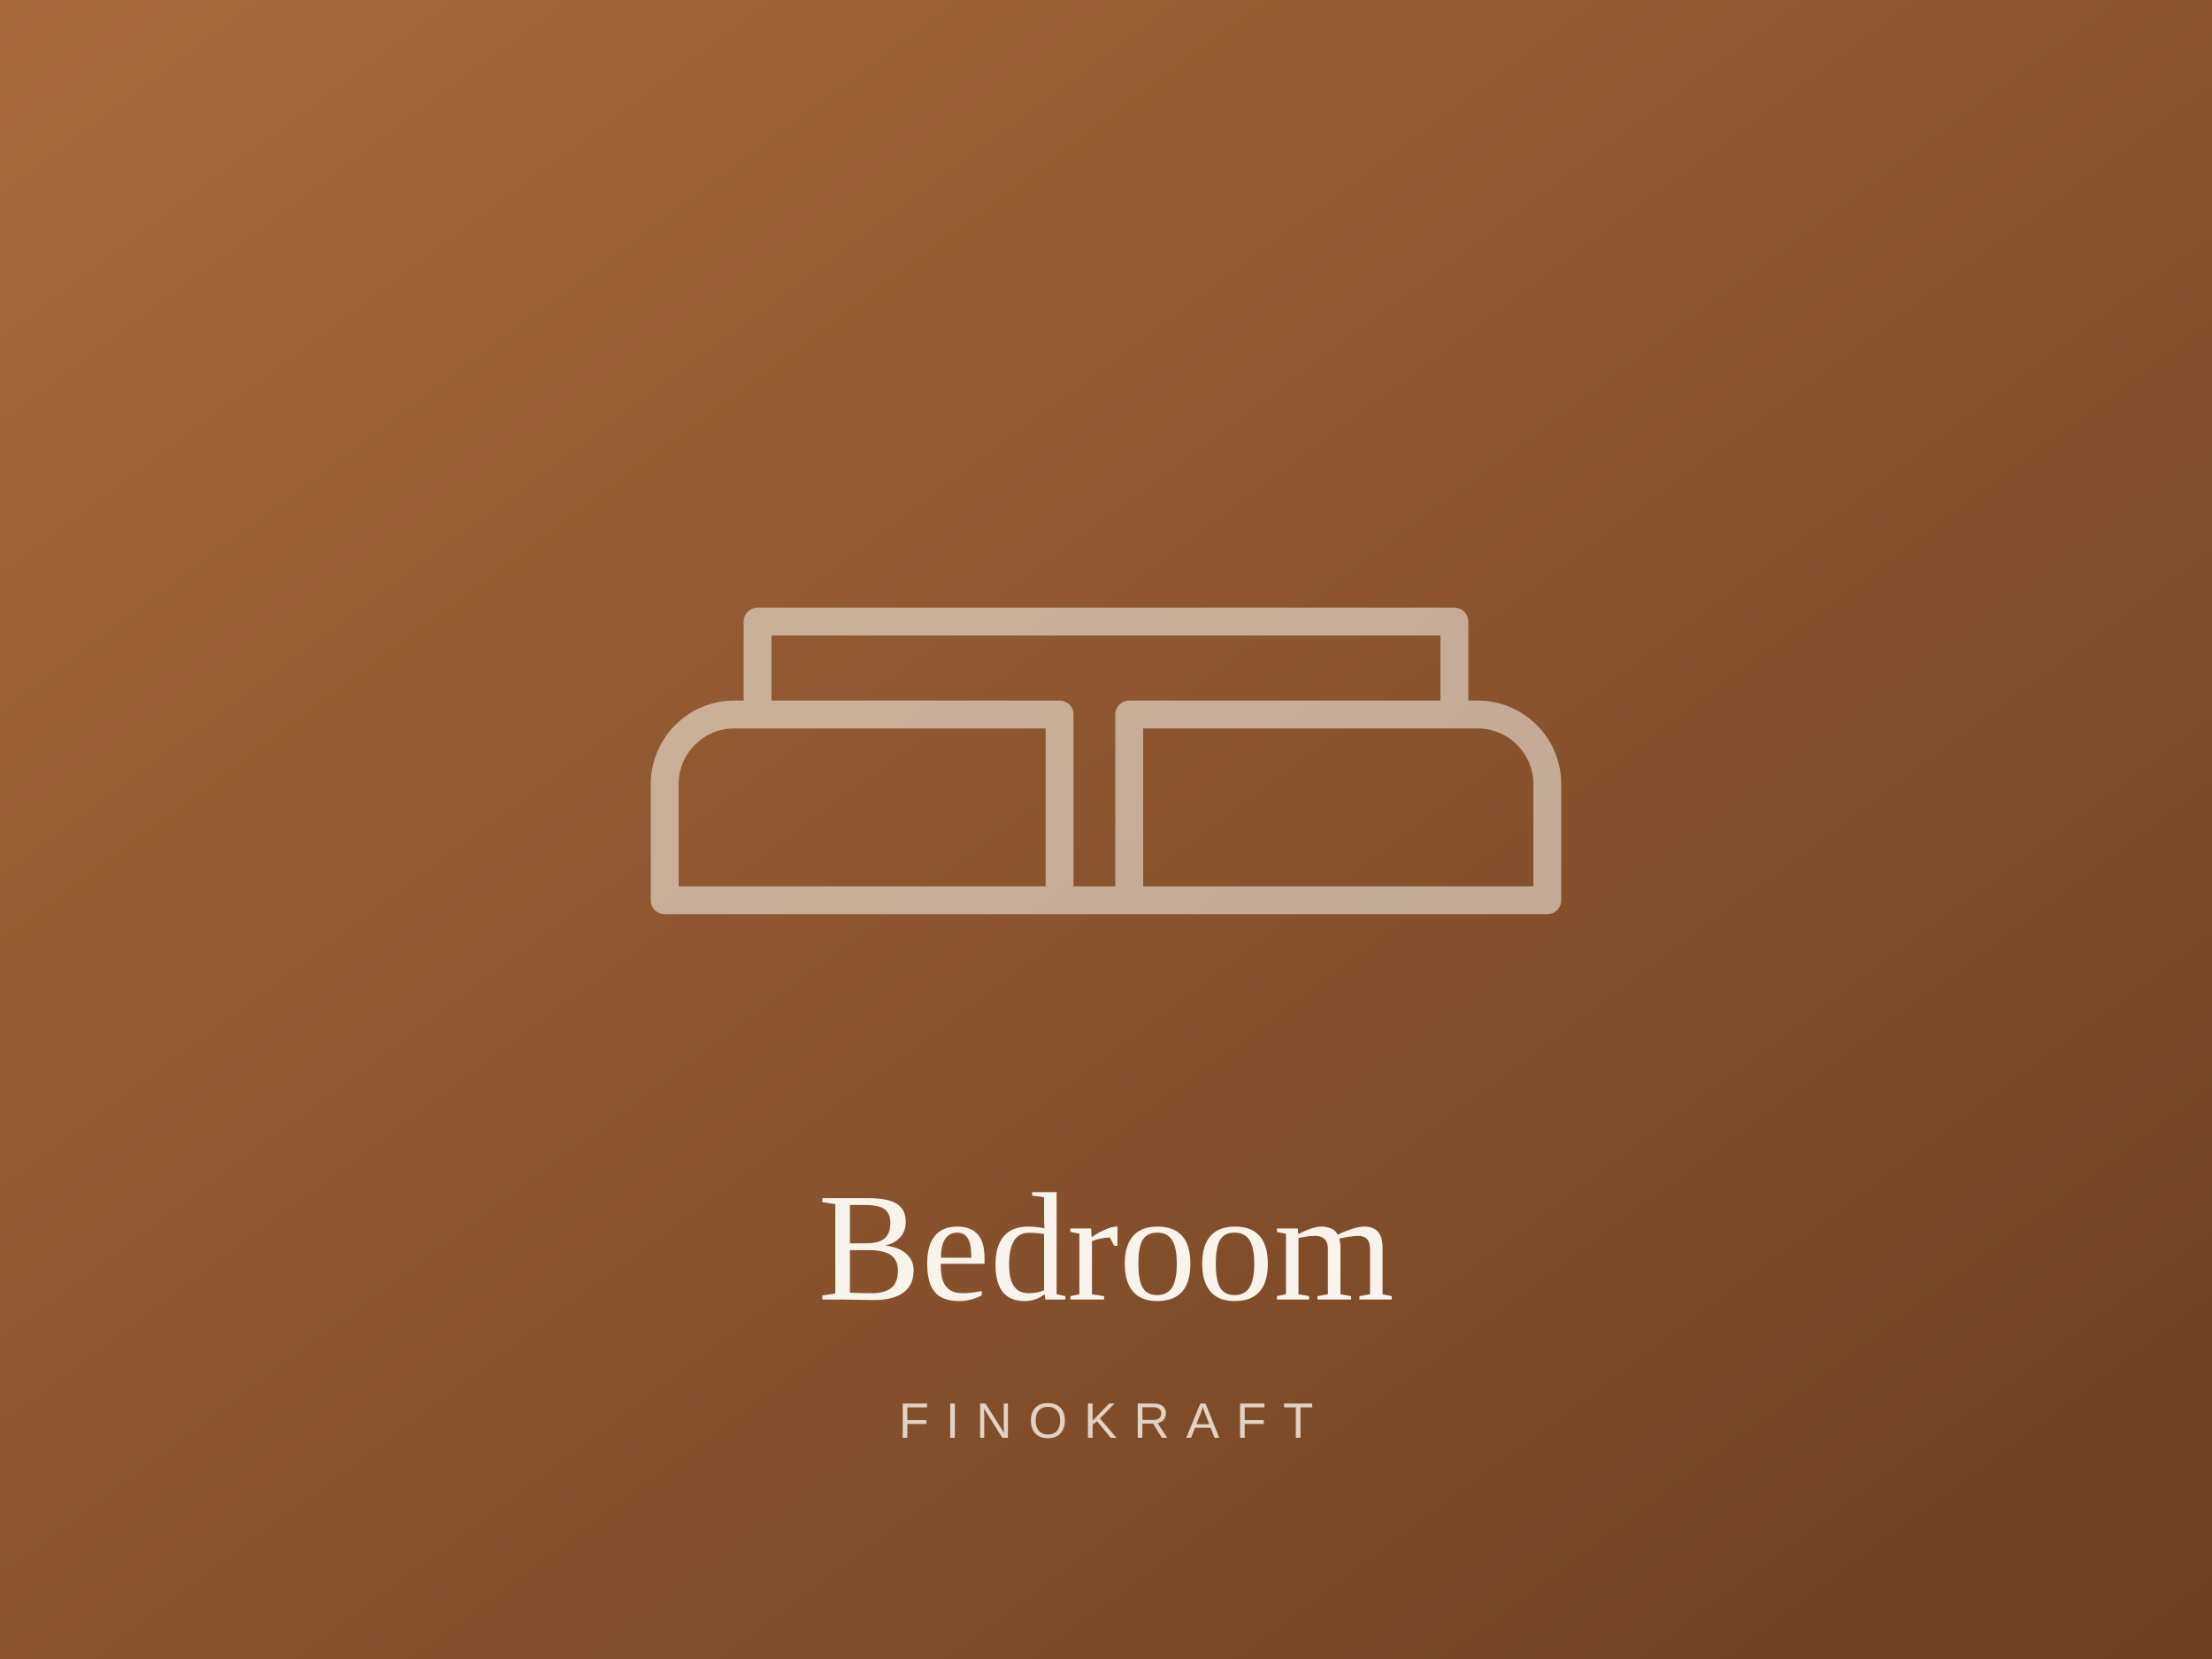
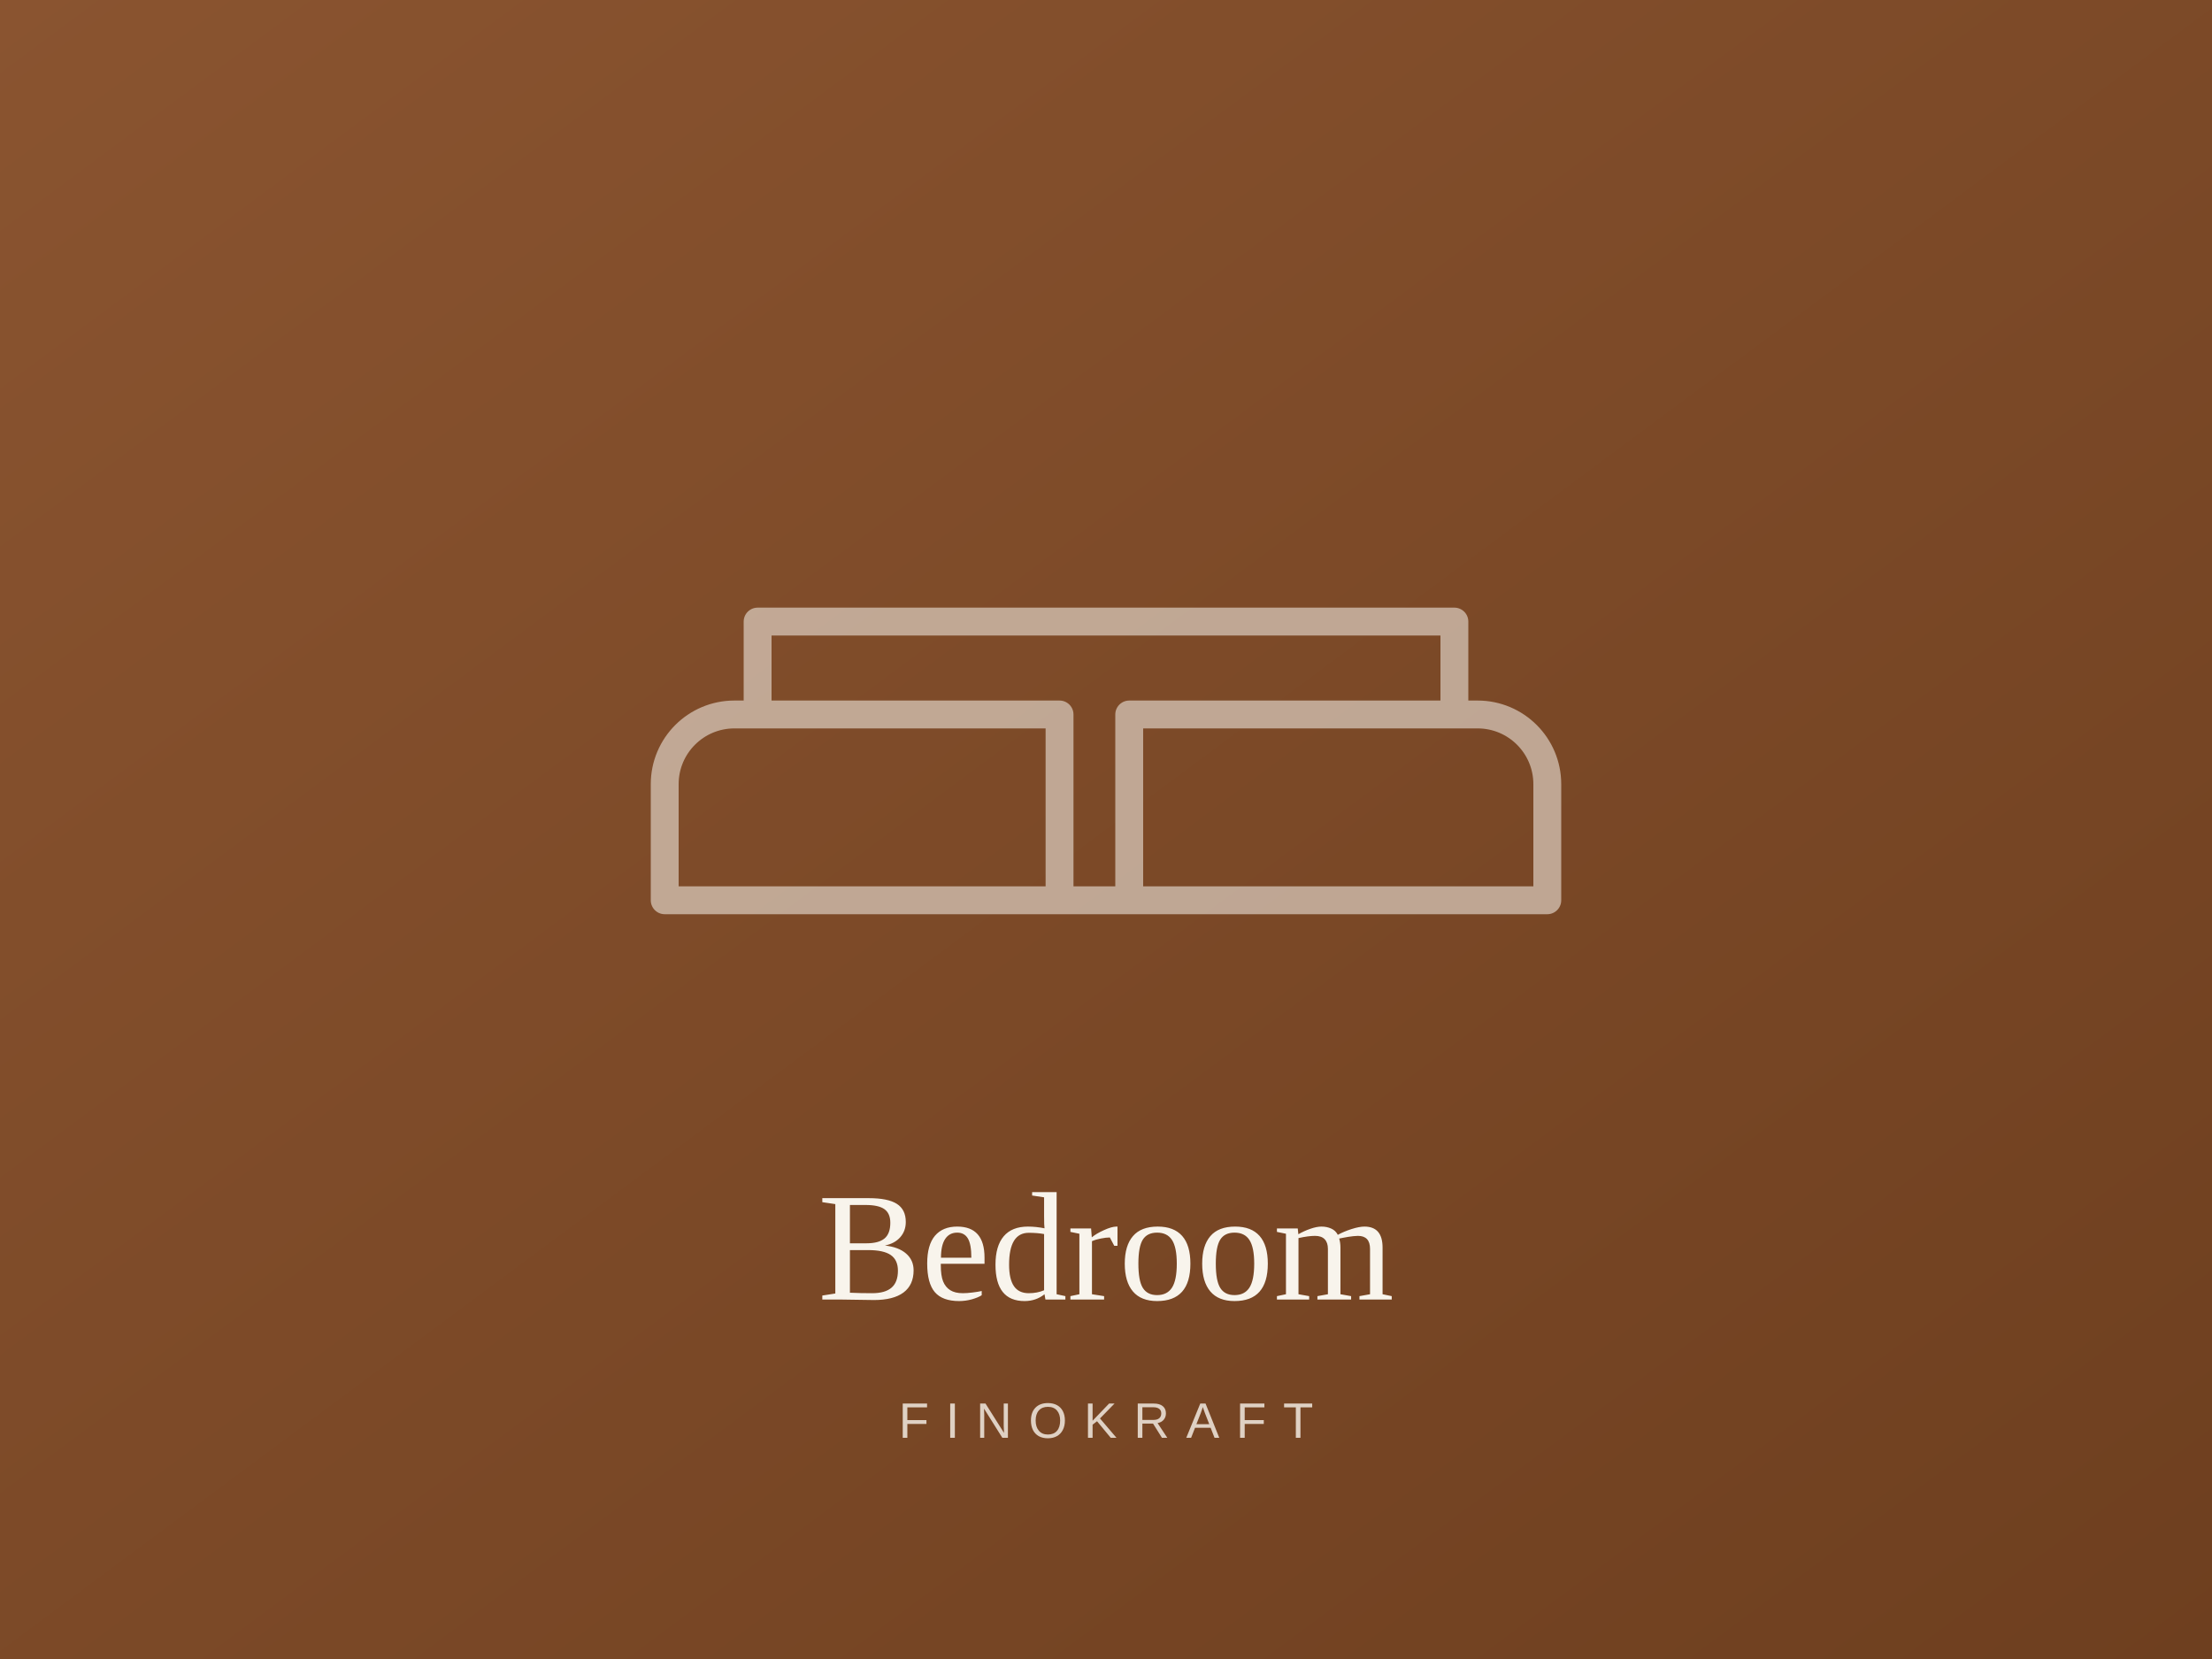
<svg xmlns="http://www.w3.org/2000/svg" viewBox="0 0 800 600" role="img" aria-label="Bedroom">
  <defs>
    <linearGradient id="g" x1="0" y1="0" x2="1" y2="1">
-       <stop offset="0" stop-color="#A86A3D" />
+       <stop offset="0" stop-color="#8A5430" />
      <stop offset="1" stop-color="#6E3F1F" />
    </linearGradient>
  </defs>
  <rect width="800" height="600" fill="url(#g)" />
  <g transform="translate(400 250) scale(4.2) translate(-50 -50)" fill="none" stroke="#F8F4EC" stroke-opacity="0.55" stroke-width="2.4" stroke-linejoin="round" stroke-linecap="round">
    <path d="M12,68 h76 M12,68 v-10 a6,6 0 0 1 6,-6 h28 v16 M52,68 v-16 h30 a6,6 0 0 1 6,6 v10 M20,52 v-8 h60 v8" />
  </g>
  <text x="400" y="470" text-anchor="middle" font-family="Georgia, 'Times New Roman', serif" font-size="56" fill="#F8F4EC">Bedroom</text>
  <text x="400" y="520" text-anchor="middle" font-family="Arial, sans-serif" font-size="18" letter-spacing="6" fill="#F8F4EC" fill-opacity="0.8">FINOKRAFT</text>
</svg>
